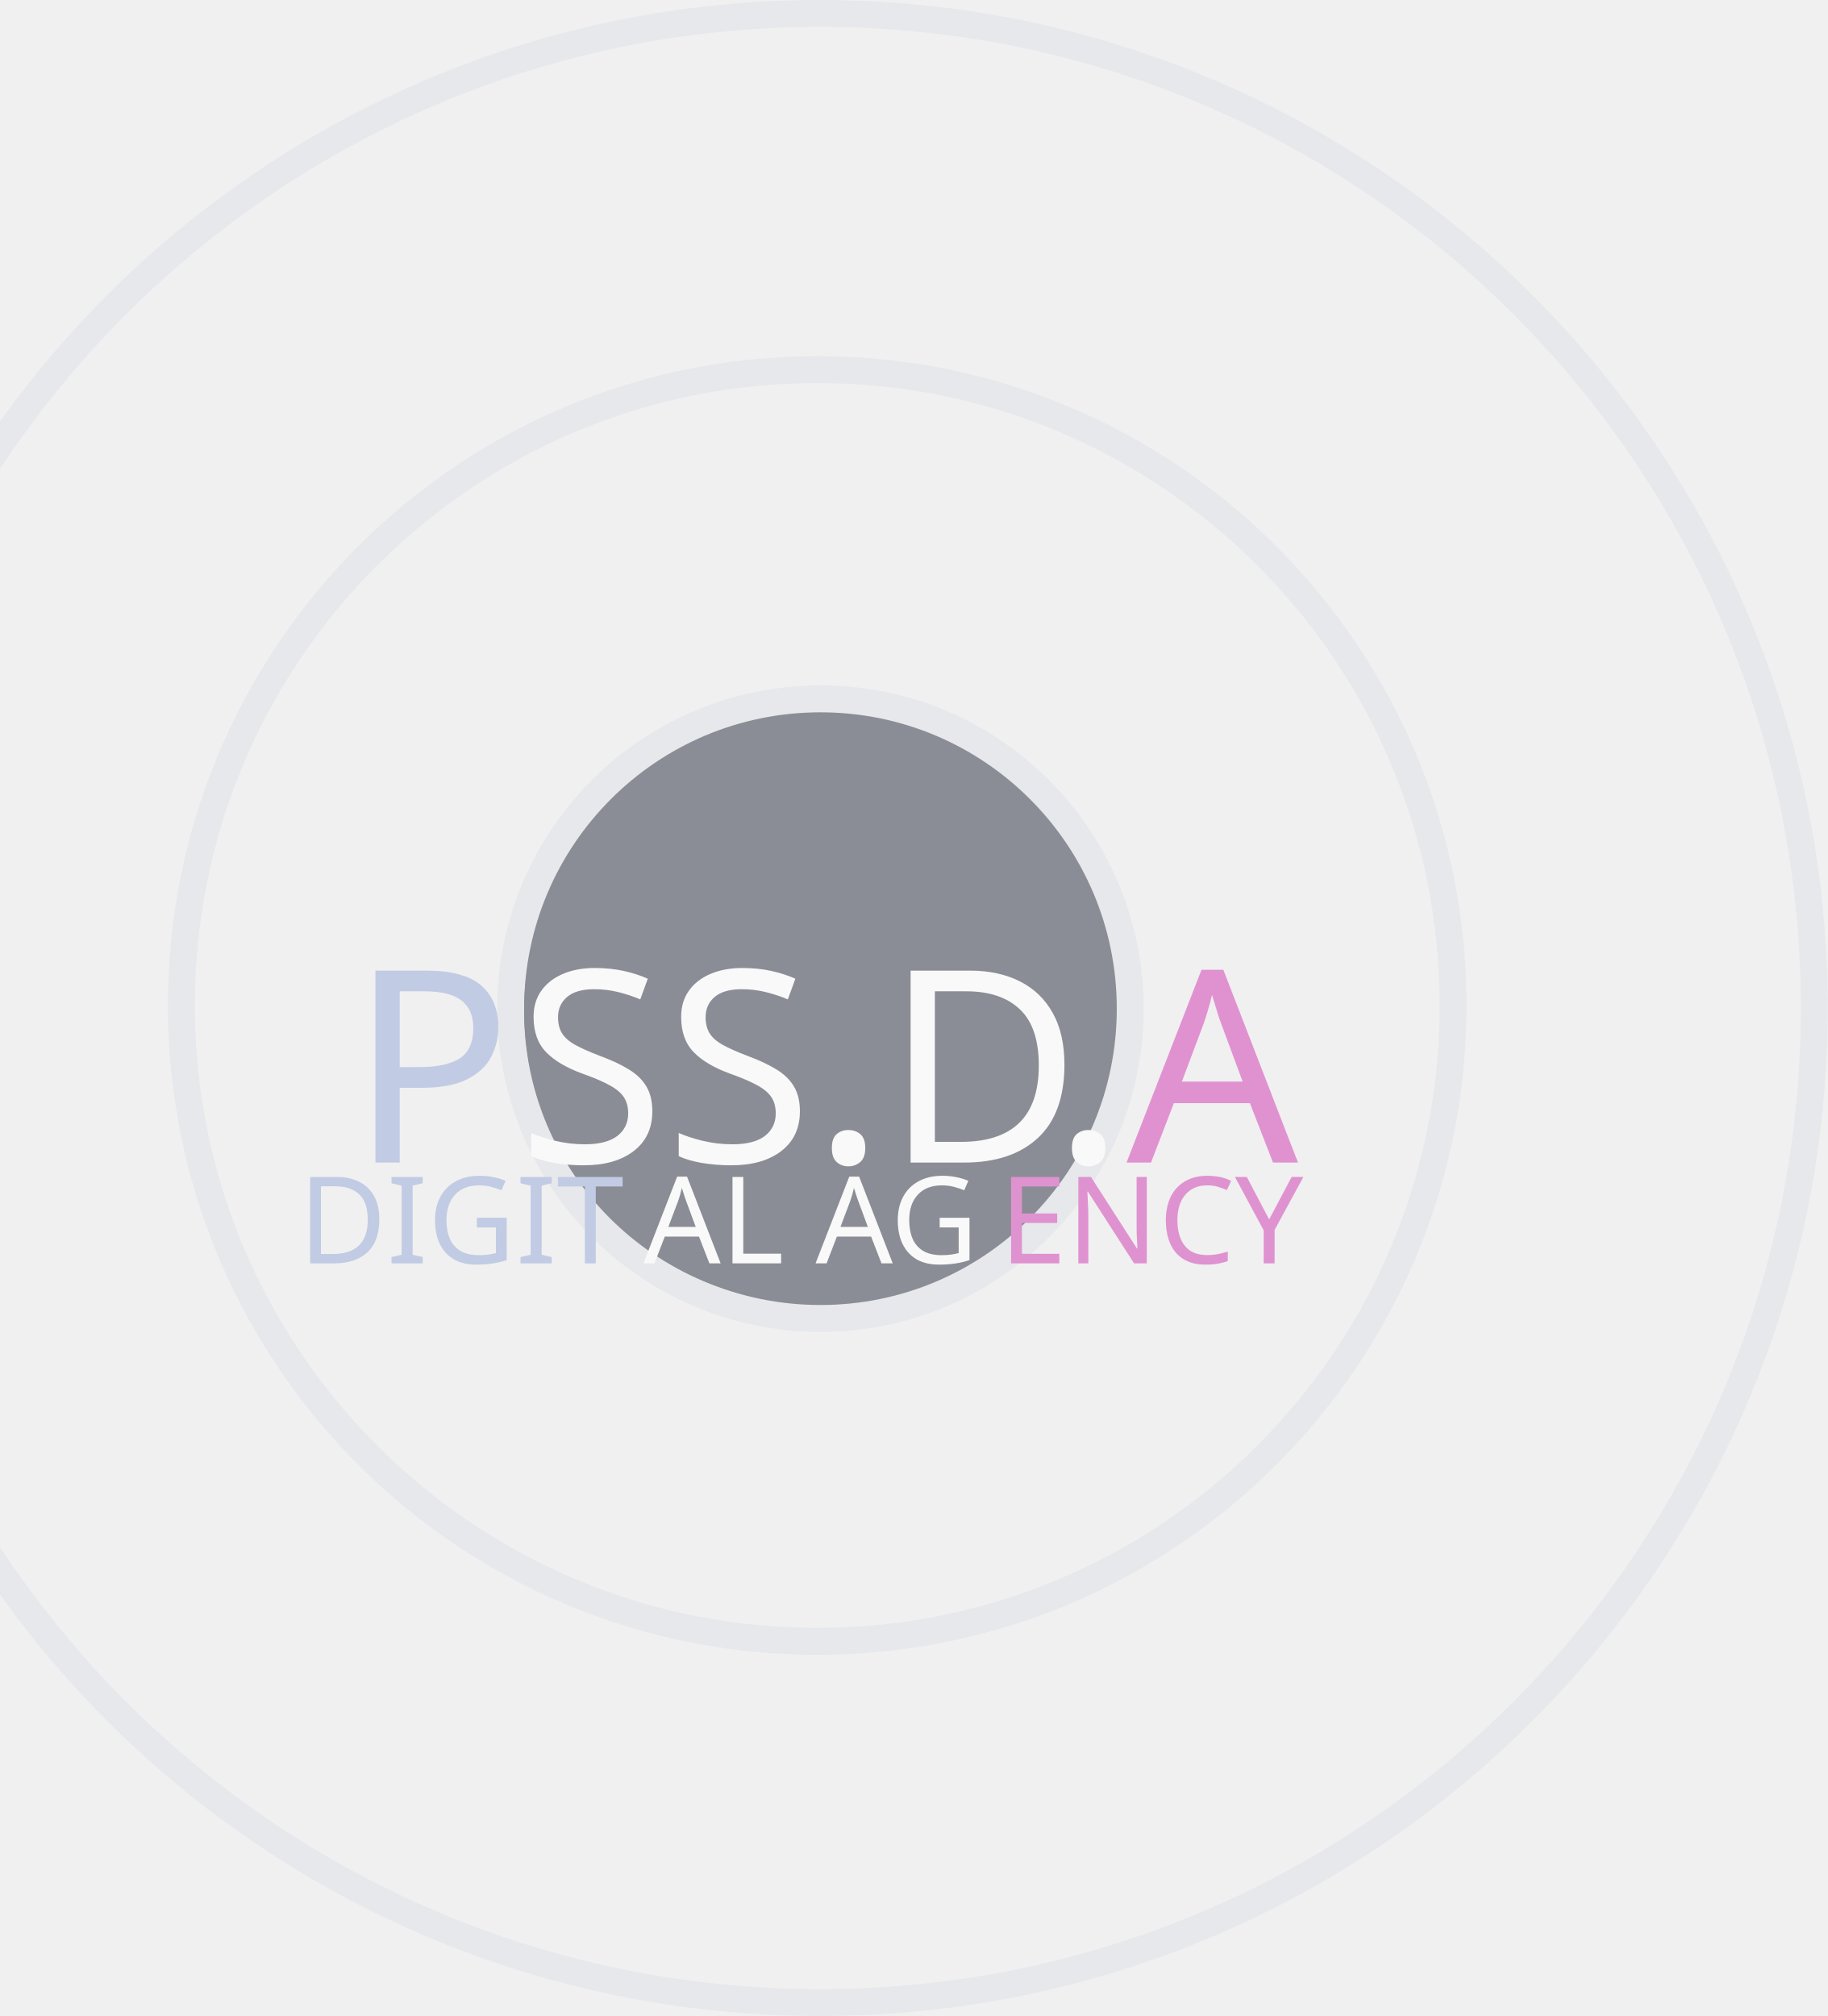
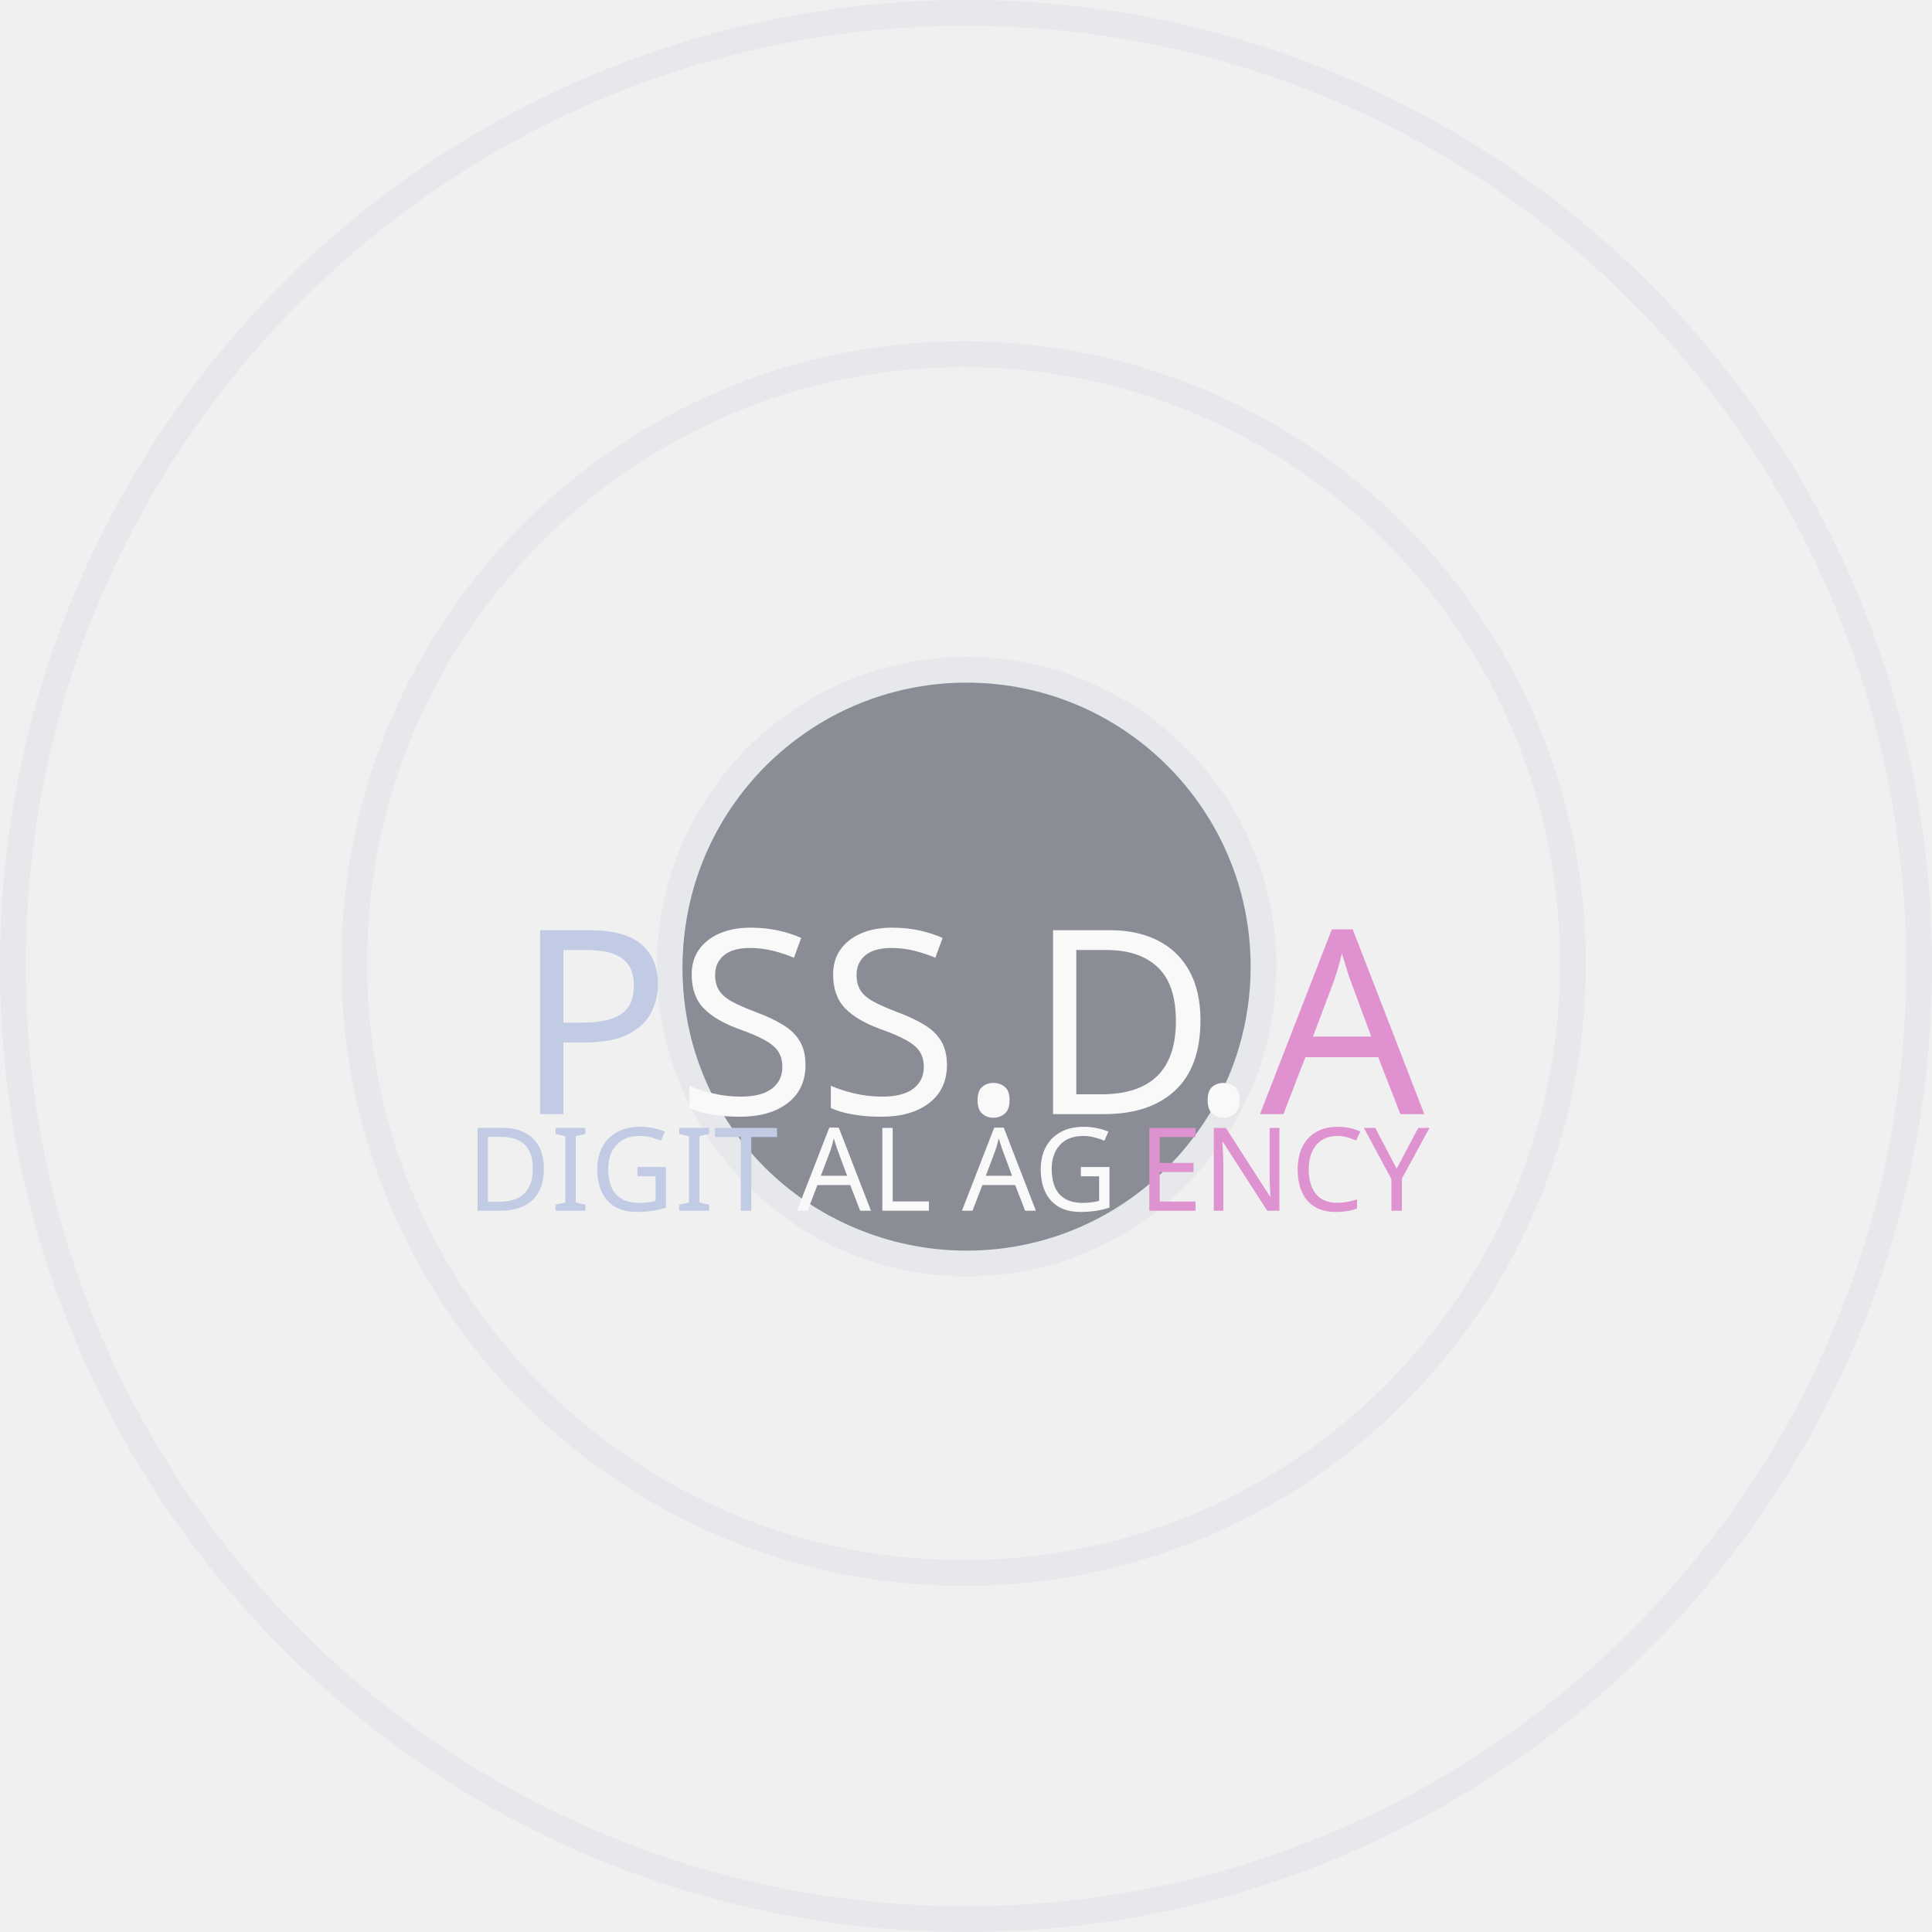
- <svg xmlns="http://www.w3.org/2000/svg" width="272px" height="300px" viewBox="0 0 272 300" version="1.1">
+ <svg xmlns="http://www.w3.org/2000/svg" width="300px" height="300px" viewBox="0 0 300 300" version="1.1">
  <defs />
  <g id="Page-1" stroke="none" stroke-width="1" fill="none" fill-rule="evenodd" opacity="0.6">
-     <g id="Mobile" transform="translate(0, -373)">
-       <g id="메뉴" transform="translate(-26, 375)">
+     <g id="Mobile" transform="translate(-30, -399)">
+       <g id="메뉴" transform="translate(32, 401)">
        <circle id="Oval-2" stroke="#DFE2E7" stroke-width="4" cx="148" cy="148" r="148" />
        <path d="M147.623,242.246 C199.882,242.246 242.246,199.882 242.246,147.623 C242.246,95.364 199.882,53 147.623,53 C95.364,53 53,95.364 53,147.623 C53,164.915 57.638,181.124 65.739,195.073 C82.119,223.279 112.656,242.246 147.623,242.246 Z" id="Oval-2" stroke="#DFE2E7" stroke-width="4" />
        <circle id="Oval-2" stroke="#DFE2E7" stroke-width="4" fill="#464B58" cx="148.098" cy="148.098" r="46.098" />
        <g id="Group" transform="translate(39, 105)">
          <circle id="Oval" fill="#464B58" cx="108.5" cy="43.5" r="43.5" />
          <text id="P-SS.D.A" font-family="Baskerville" font-size="40" font-weight="normal" line-spacing="28">
            <tspan x="29" y="66" fill="#000000"> </tspan>
            <tspan x="39" y="66" fill="#A2B2DC">P</tspan>
            <tspan x="76.676" y="77.438" font-size="10" fill="#464B58"> </tspan>
            <tspan x="64" y="66" fill="#FFFFFF">SS.D</tspan>
            <tspan x="143.648" y="66" letter-spacing="1" fill="#FFFFFF">.</tspan>
            <tspan x="154.648" y="66" fill="#D553BB">A</tspan>
            <tspan x="181.738" y="66" fill="#000000"> </tspan>
          </text>
          <text id="DIGITAL-AGENCY" font-family="Baskerville" font-size="18" font-weight="normal">
            <tspan x="31.402" y="81" fill="#A2B2DC">DIGIT</tspan>
            <tspan x="82.757" y="81" fill="#FFFFFF">AL AG</tspan>
            <tspan x="135.72" y="81" fill="#D453BB">ENCY</tspan>
          </text>
        </g>
      </g>
    </g>
  </g>
</svg>
